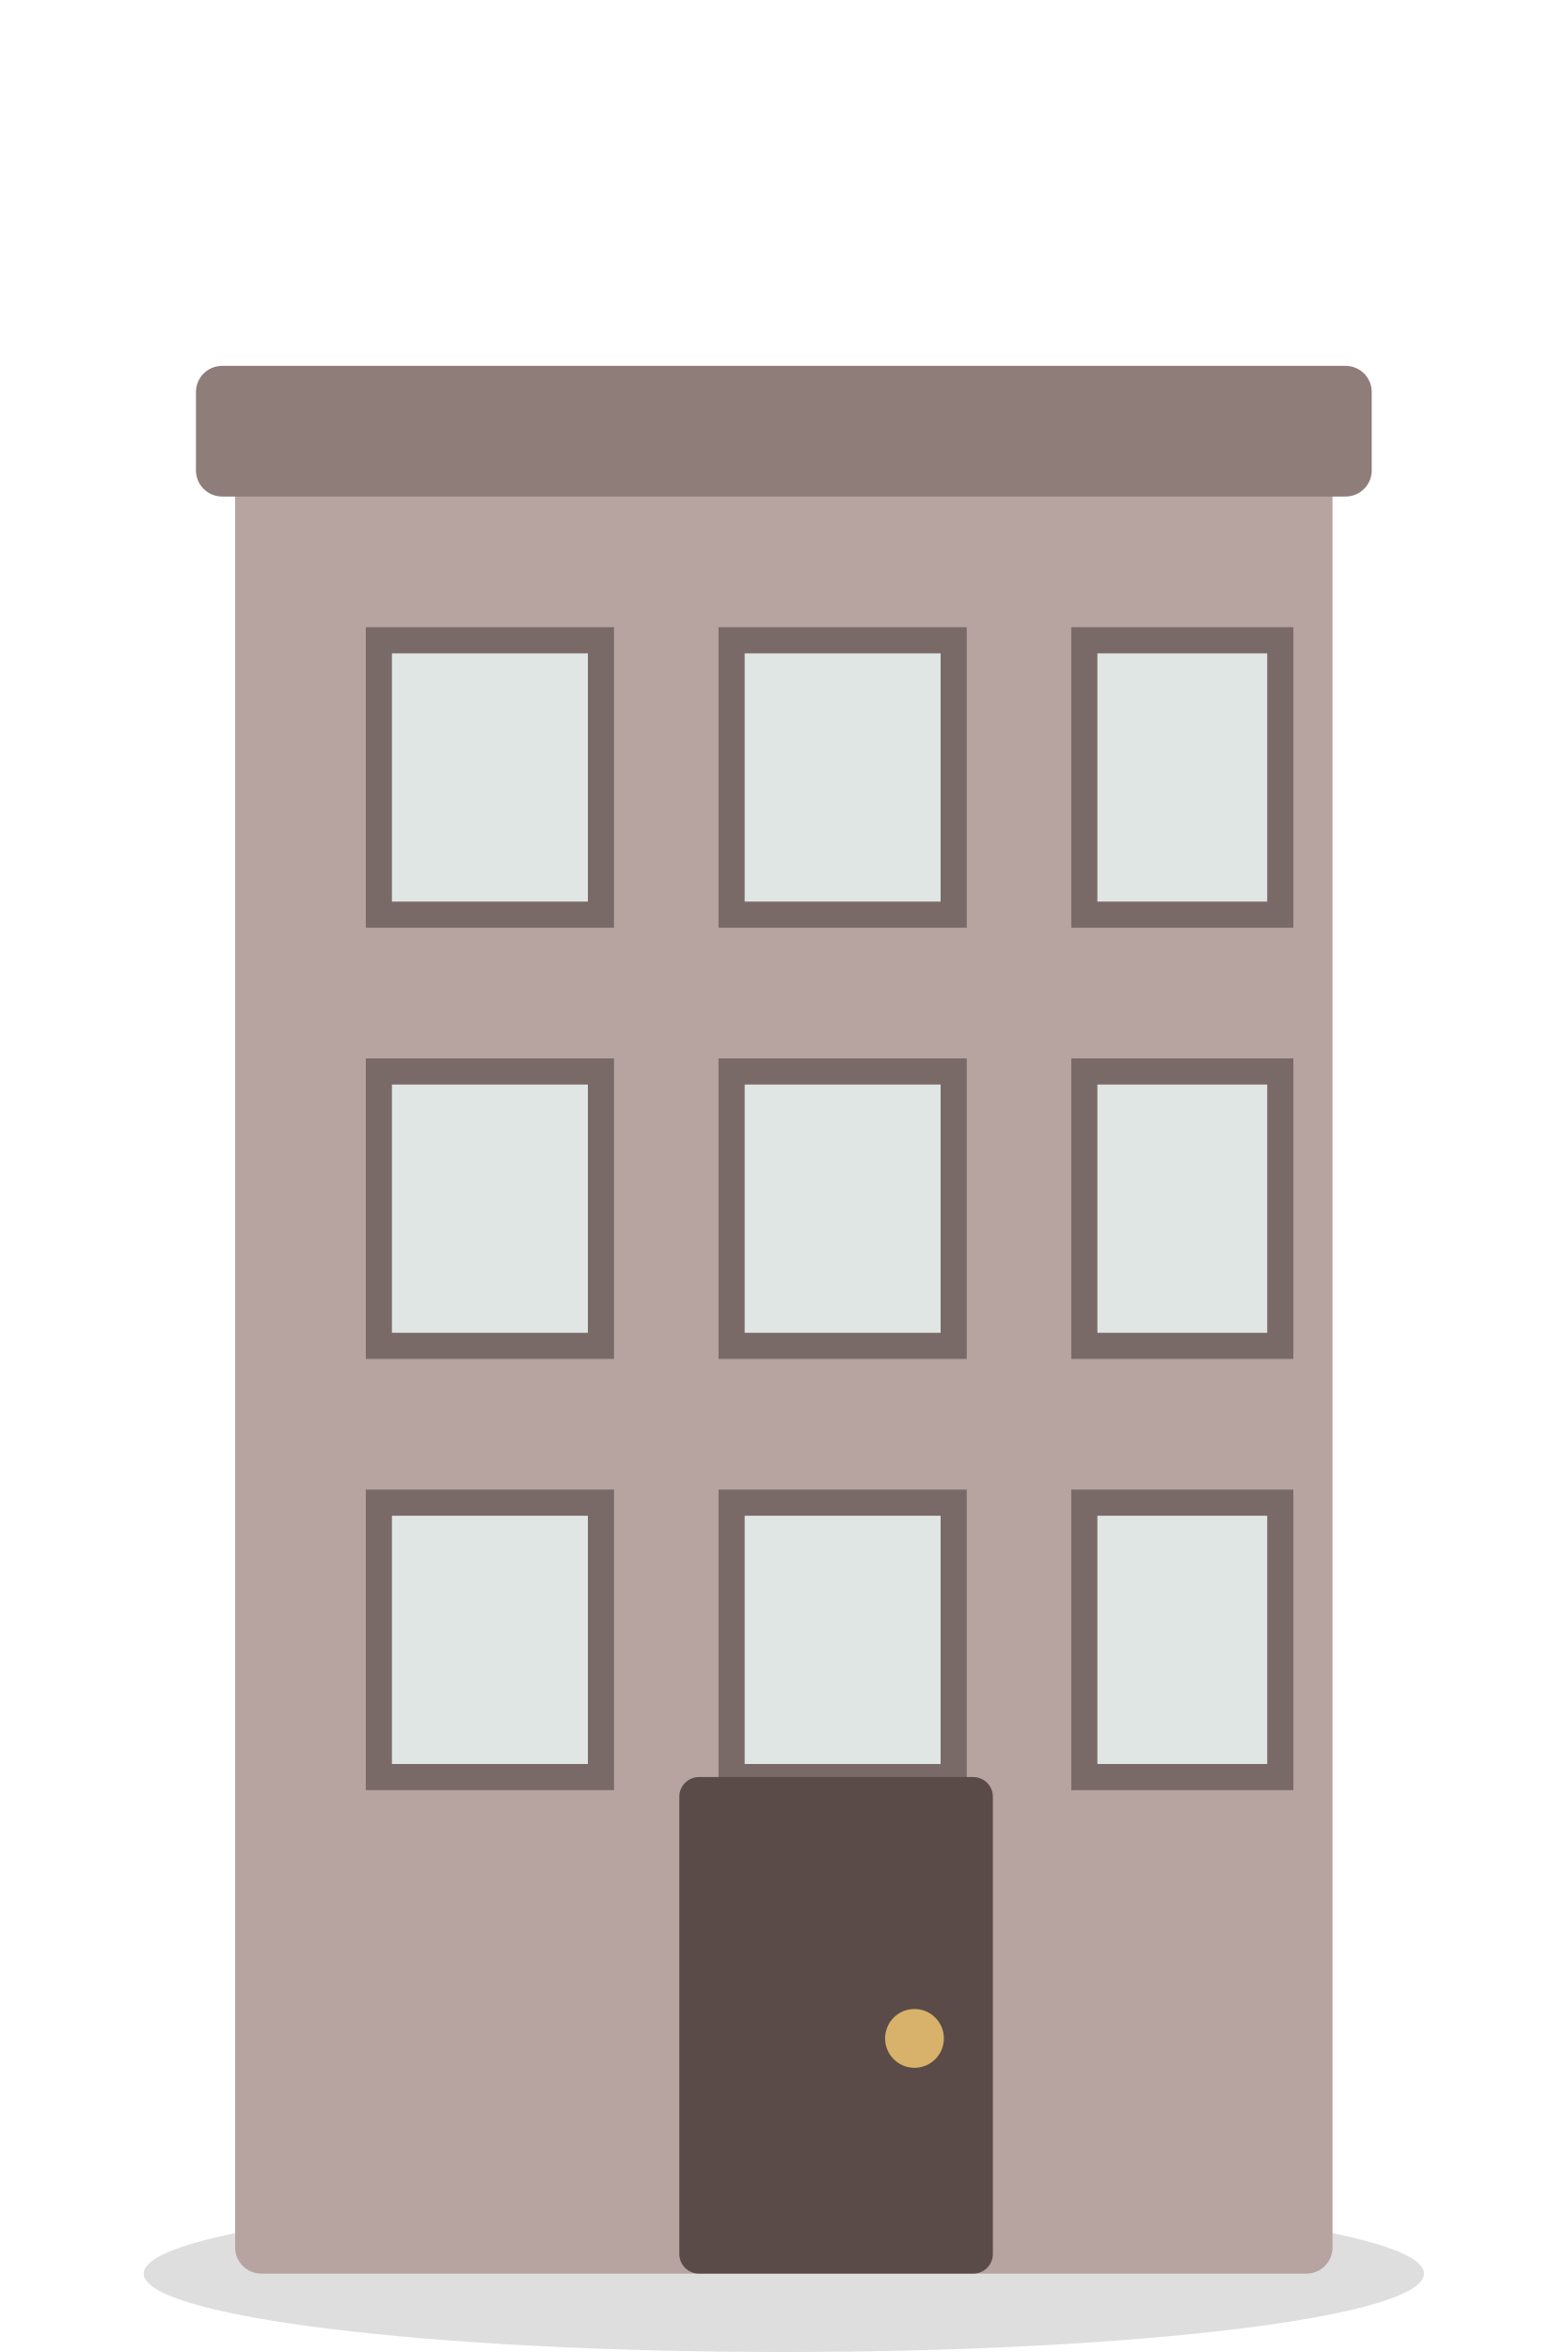
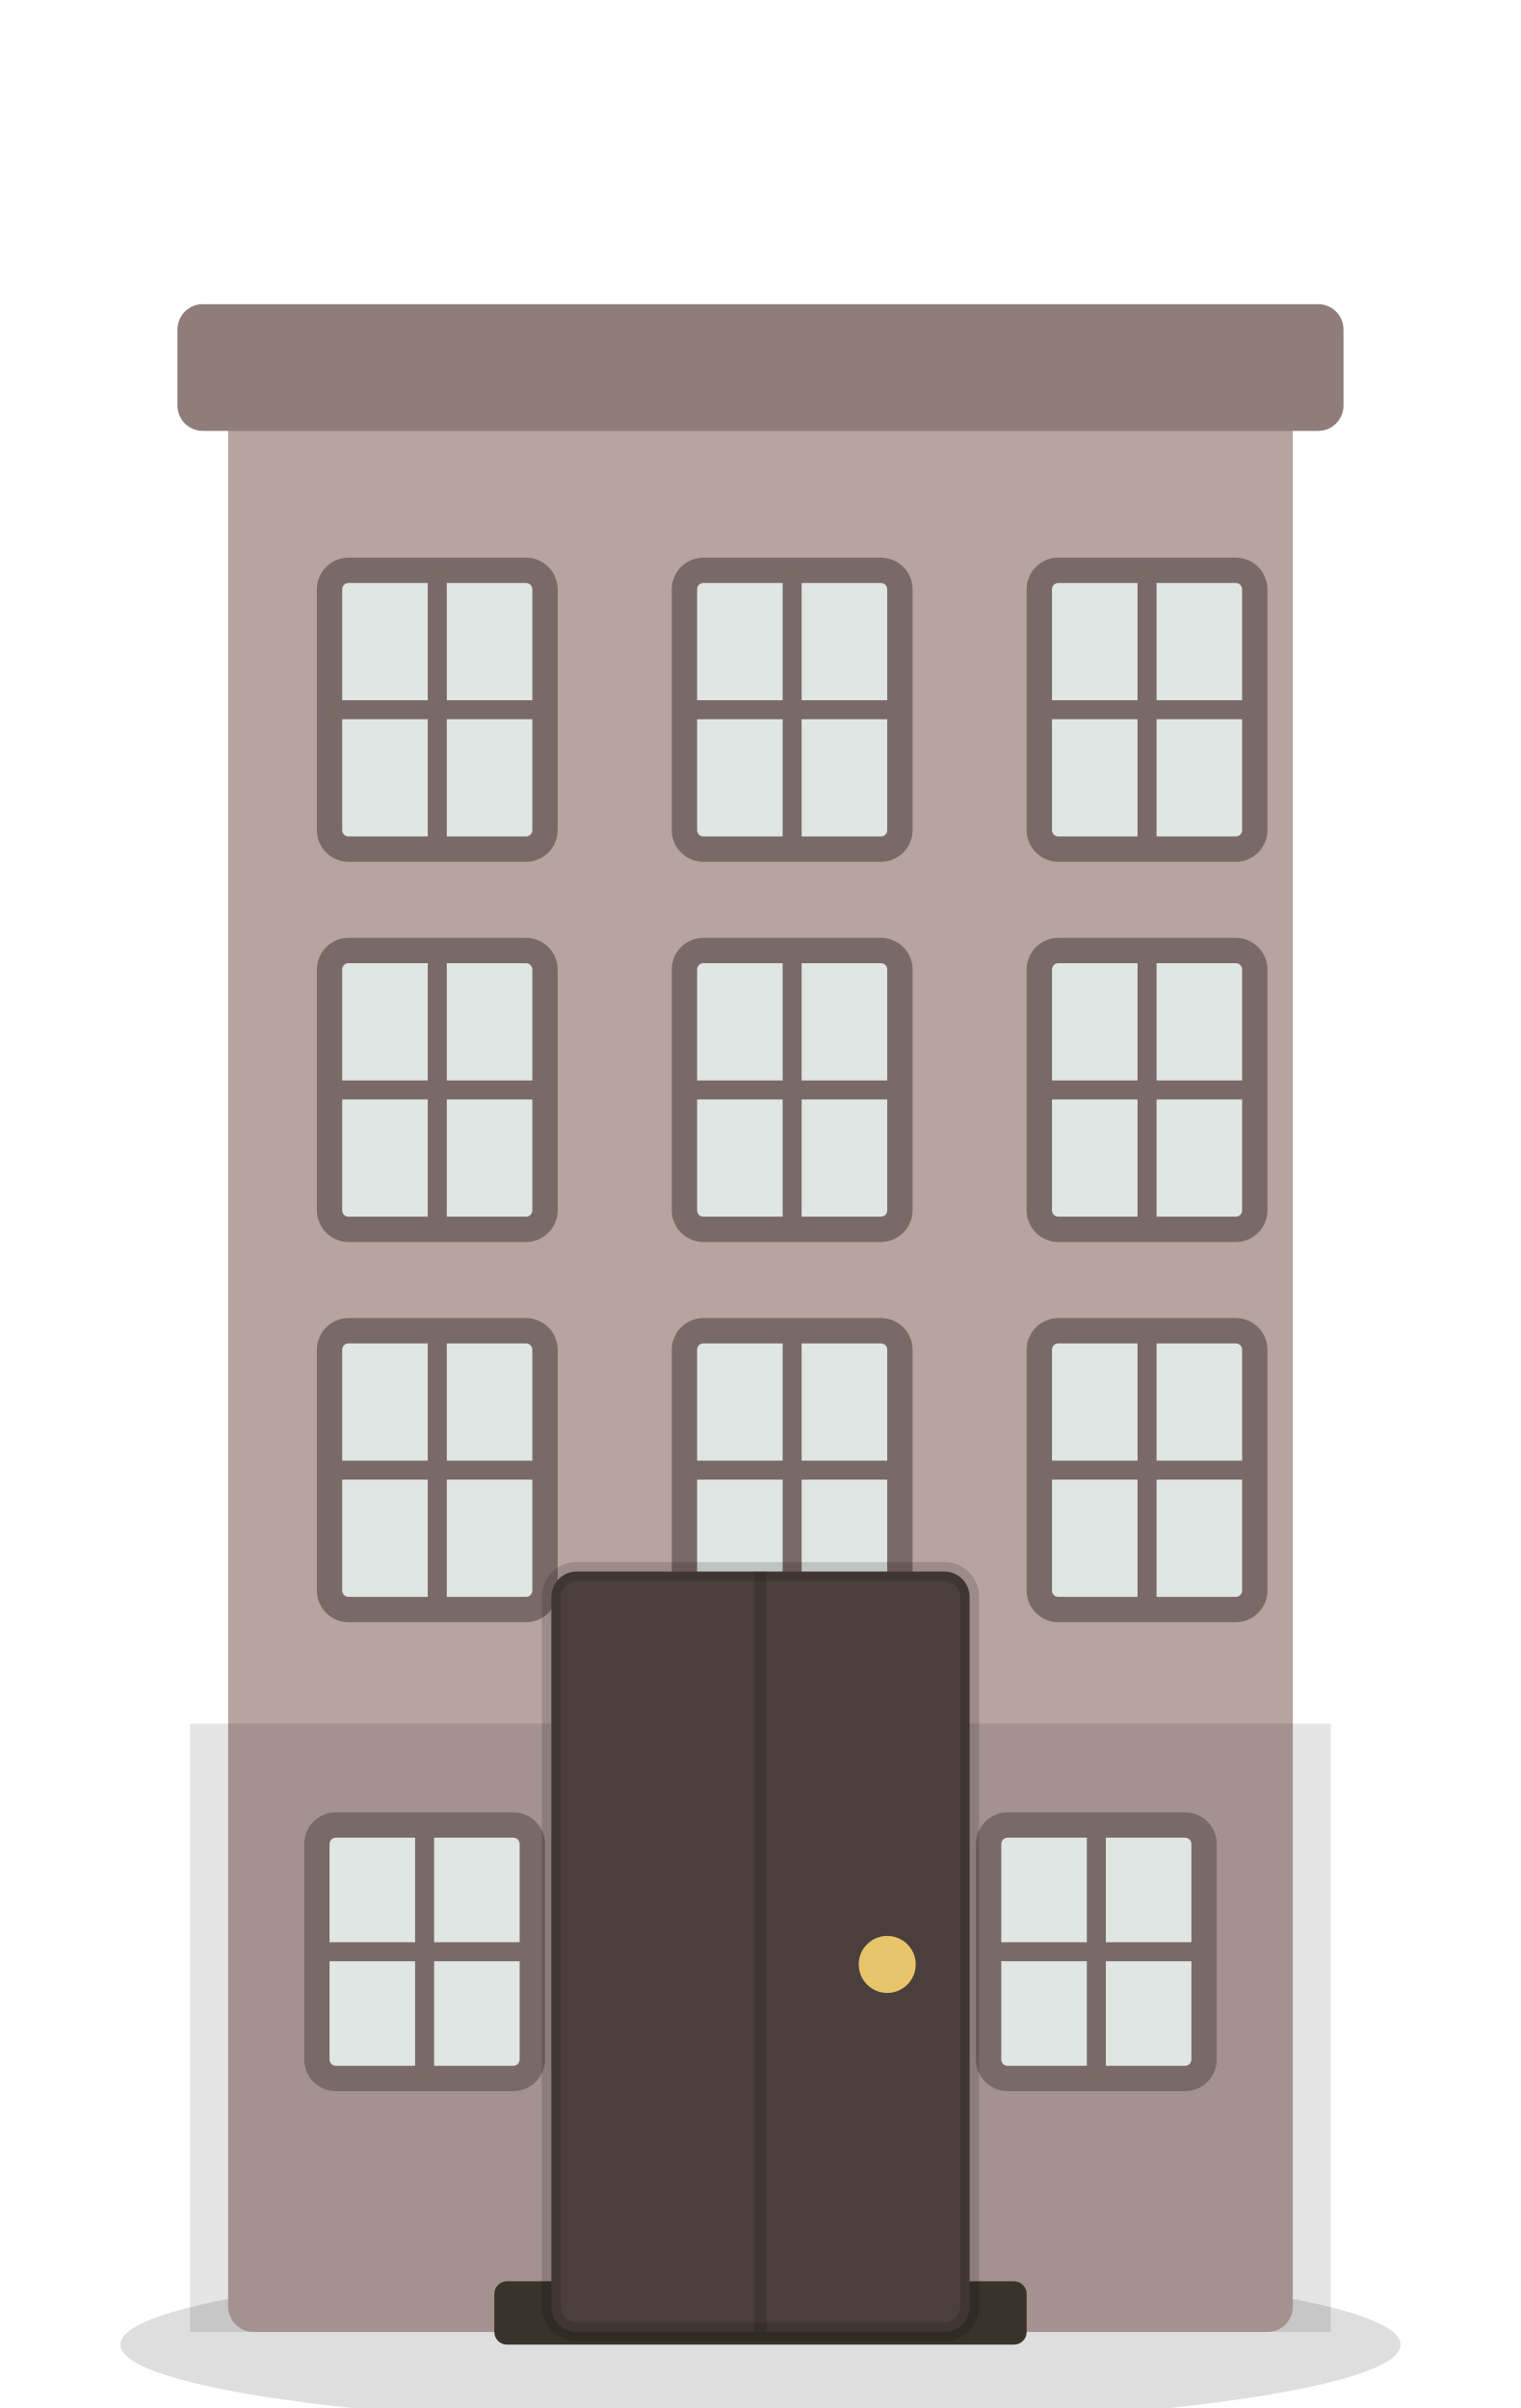
- <svg xmlns="http://www.w3.org/2000/svg" width="240" height="360" viewBox="0 0 240 360">
-   <ellipse cx="120" cy="348" rx="98" ry="12" fill="#000" opacity="0.13" />
-   <rect x="36" y="70" width="168" height="278" rx="4" fill="#b7a3a0" />
-   <rect x="30" y="56" width="180" height="20" rx="4" fill="#8f7d7a" />
-   <g fill="#dfe6e4" stroke="#7a6a67" stroke-width="4">
-     <rect x="58" y="98" width="34" height="42" />
-     <rect x="112" y="98" width="34" height="42" />
-     <rect x="166" y="98" width="30" height="42" />
-     <rect x="58" y="164" width="34" height="42" />
-     <rect x="112" y="164" width="34" height="42" />
-     <rect x="166" y="164" width="30" height="42" />
-     <rect x="58" y="230" width="34" height="42" />
-     <rect x="112" y="230" width="34" height="42" />
-     <rect x="166" y="230" width="30" height="42" />
-   </g>
-   <rect x="104" y="272" width="48" height="76" rx="3" fill="#5a4b48" />
-   <circle cx="140" cy="312" r="4.5" fill="#d8b26a" />
+ <svg xmlns="http://www.w3.org/2000/svg" width="240" height="380" viewBox="0 0 240 380">
+   <ellipse cx="120" cy="370" rx="101" ry="13" fill="#000" opacity="0.13" />
+   <rect x="36" y="64" width="168" height="304" rx="4" fill="#b7a3a0" />
+   <rect x="28" y="48" width="184" height="20" rx="4" fill="#8f7d7a" />
+   <rect x="30" y="272" width="180" height="96" fill="#0000001a" />
+   <rect x="52" y="90" width="34" height="44" rx="3" fill="#dfe6e4" />
+   <rect x="52" y="90" width="34" height="44" rx="3" fill="none" stroke="#7a6a67" stroke-width="4" />
+   <path d="M69 90 V134 M52 112 H86" stroke="#7a6a67" stroke-width="3" />
+   <rect x="108" y="90" width="34" height="44" rx="3" fill="#dfe6e4" />
+   <rect x="108" y="90" width="34" height="44" rx="3" fill="none" stroke="#7a6a67" stroke-width="4" />
+   <path d="M125 90 V134 M108 112 H142" stroke="#7a6a67" stroke-width="3" />
+   <rect x="164" y="90" width="34" height="44" rx="3" fill="#dfe6e4" />
+   <rect x="164" y="90" width="34" height="44" rx="3" fill="none" stroke="#7a6a67" stroke-width="4" />
+   <path d="M181 90 V134 M164 112 H198" stroke="#7a6a67" stroke-width="3" />
+   <rect x="52" y="150" width="34" height="44" rx="3" fill="#dfe6e4" />
+   <rect x="52" y="150" width="34" height="44" rx="3" fill="none" stroke="#7a6a67" stroke-width="4" />
+   <path d="M69 150 V194 M52 172 H86" stroke="#7a6a67" stroke-width="3" />
+   <rect x="108" y="150" width="34" height="44" rx="3" fill="#dfe6e4" />
+   <rect x="108" y="150" width="34" height="44" rx="3" fill="none" stroke="#7a6a67" stroke-width="4" />
+   <path d="M125 150 V194 M108 172 H142" stroke="#7a6a67" stroke-width="3" />
+   <rect x="164" y="150" width="34" height="44" rx="3" fill="#dfe6e4" />
+   <rect x="164" y="150" width="34" height="44" rx="3" fill="none" stroke="#7a6a67" stroke-width="4" />
+   <path d="M181 150 V194 M164 172 H198" stroke="#7a6a67" stroke-width="3" />
+   <rect x="52" y="210" width="34" height="44" rx="3" fill="#dfe6e4" />
+   <rect x="52" y="210" width="34" height="44" rx="3" fill="none" stroke="#7a6a67" stroke-width="4" />
+   <path d="M69 210 V254 M52 232 H86" stroke="#7a6a67" stroke-width="3" />
+   <rect x="108" y="210" width="34" height="44" rx="3" fill="#dfe6e4" />
+   <rect x="108" y="210" width="34" height="44" rx="3" fill="none" stroke="#7a6a67" stroke-width="4" />
+   <path d="M125 210 V254 M108 232 H142" stroke="#7a6a67" stroke-width="3" />
+   <rect x="164" y="210" width="34" height="44" rx="3" fill="#dfe6e4" />
+   <rect x="164" y="210" width="34" height="44" rx="3" fill="none" stroke="#7a6a67" stroke-width="4" />
+   <path d="M181 210 V254 M164 232 H198" stroke="#7a6a67" stroke-width="3" />
+   <rect x="50" y="288" width="34" height="40" rx="3" fill="#dfe6e4" />
+   <rect x="50" y="288" width="34" height="40" rx="3" fill="none" stroke="#7a6a67" stroke-width="4" />
+   <path d="M67 288 V328 M50 308 H84" stroke="#7a6a67" stroke-width="3" />
+   <rect x="156" y="288" width="34" height="40" rx="3" fill="#dfe6e4" />
+   <rect x="156" y="288" width="34" height="40" rx="3" fill="none" stroke="#7a6a67" stroke-width="4" />
+   <path d="M173 288 V328 M156 308 H190" stroke="#7a6a67" stroke-width="3" />
+   <rect x="78" y="360" width="84" height="10" rx="2" fill="#3a332c" />
+   <rect x="87" y="248" width="66" height="120" rx="4" fill="#4a3f3d" />
+   <rect x="87" y="248" width="66" height="120" rx="4" fill="none" stroke="#00000026" stroke-width="3" />
+   <line x1="120" y1="248" x2="120" y2="368" stroke="#00000022" stroke-width="2" />
+   <circle cx="140" cy="310" r="4.5" fill="#e8c46a" />
</svg>
